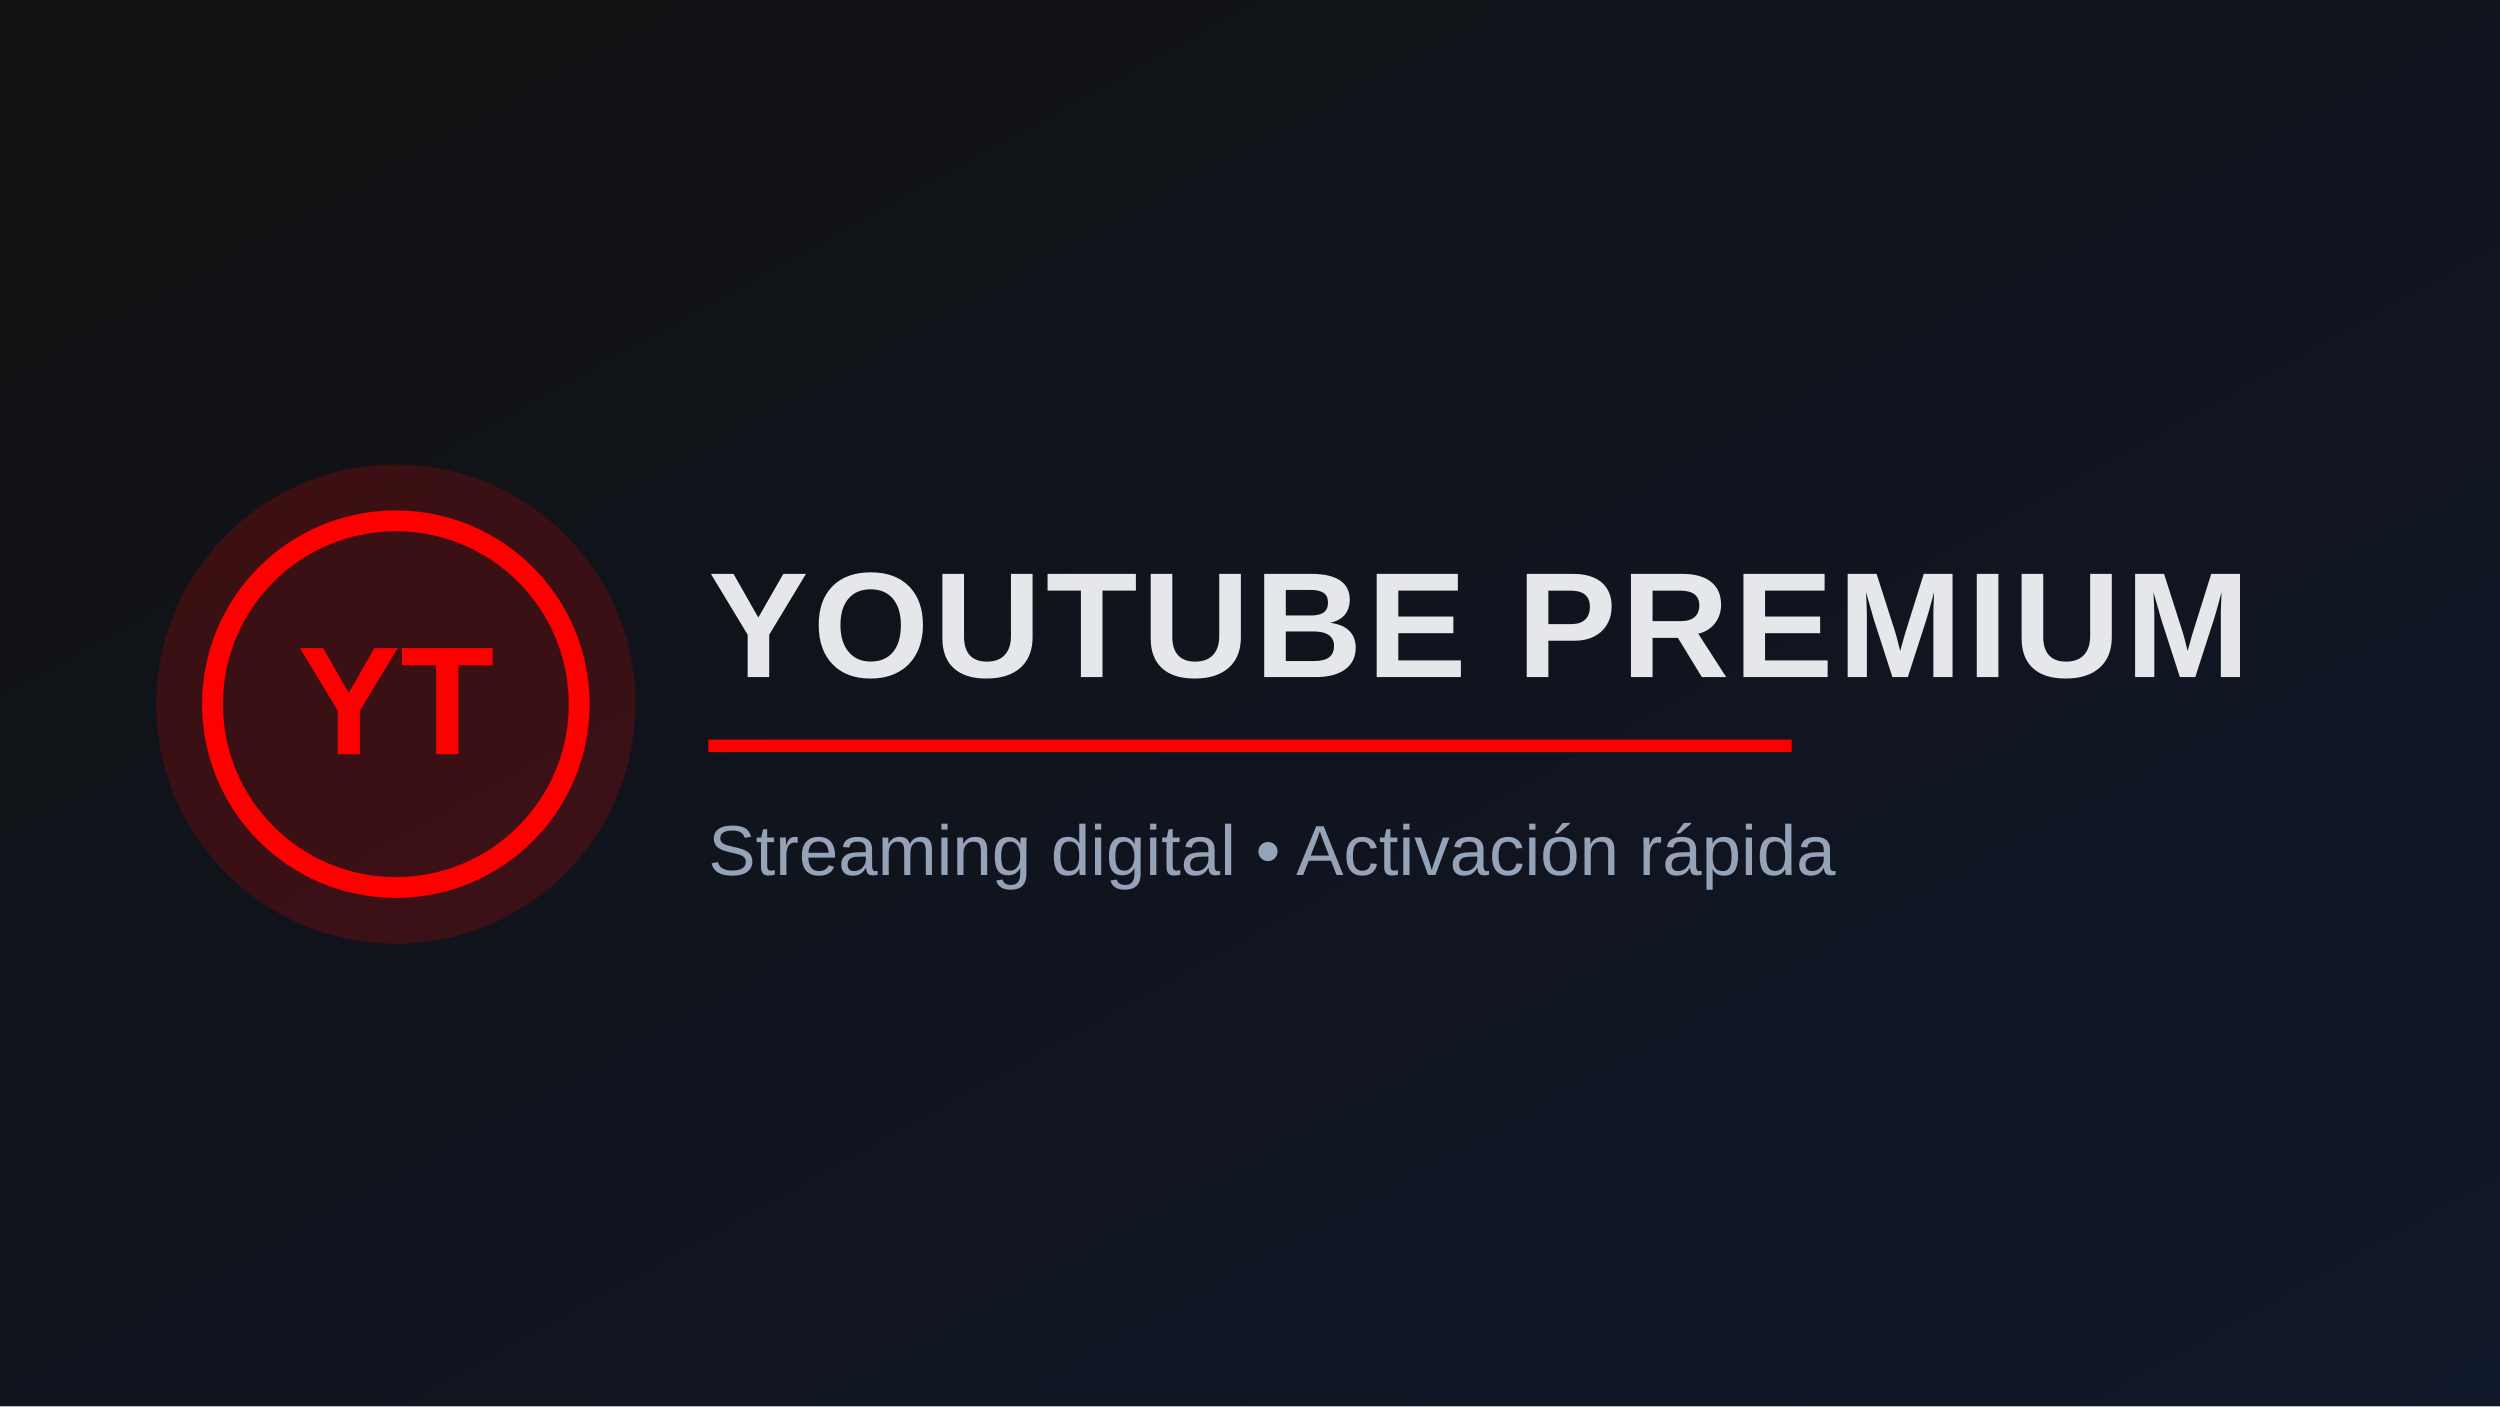
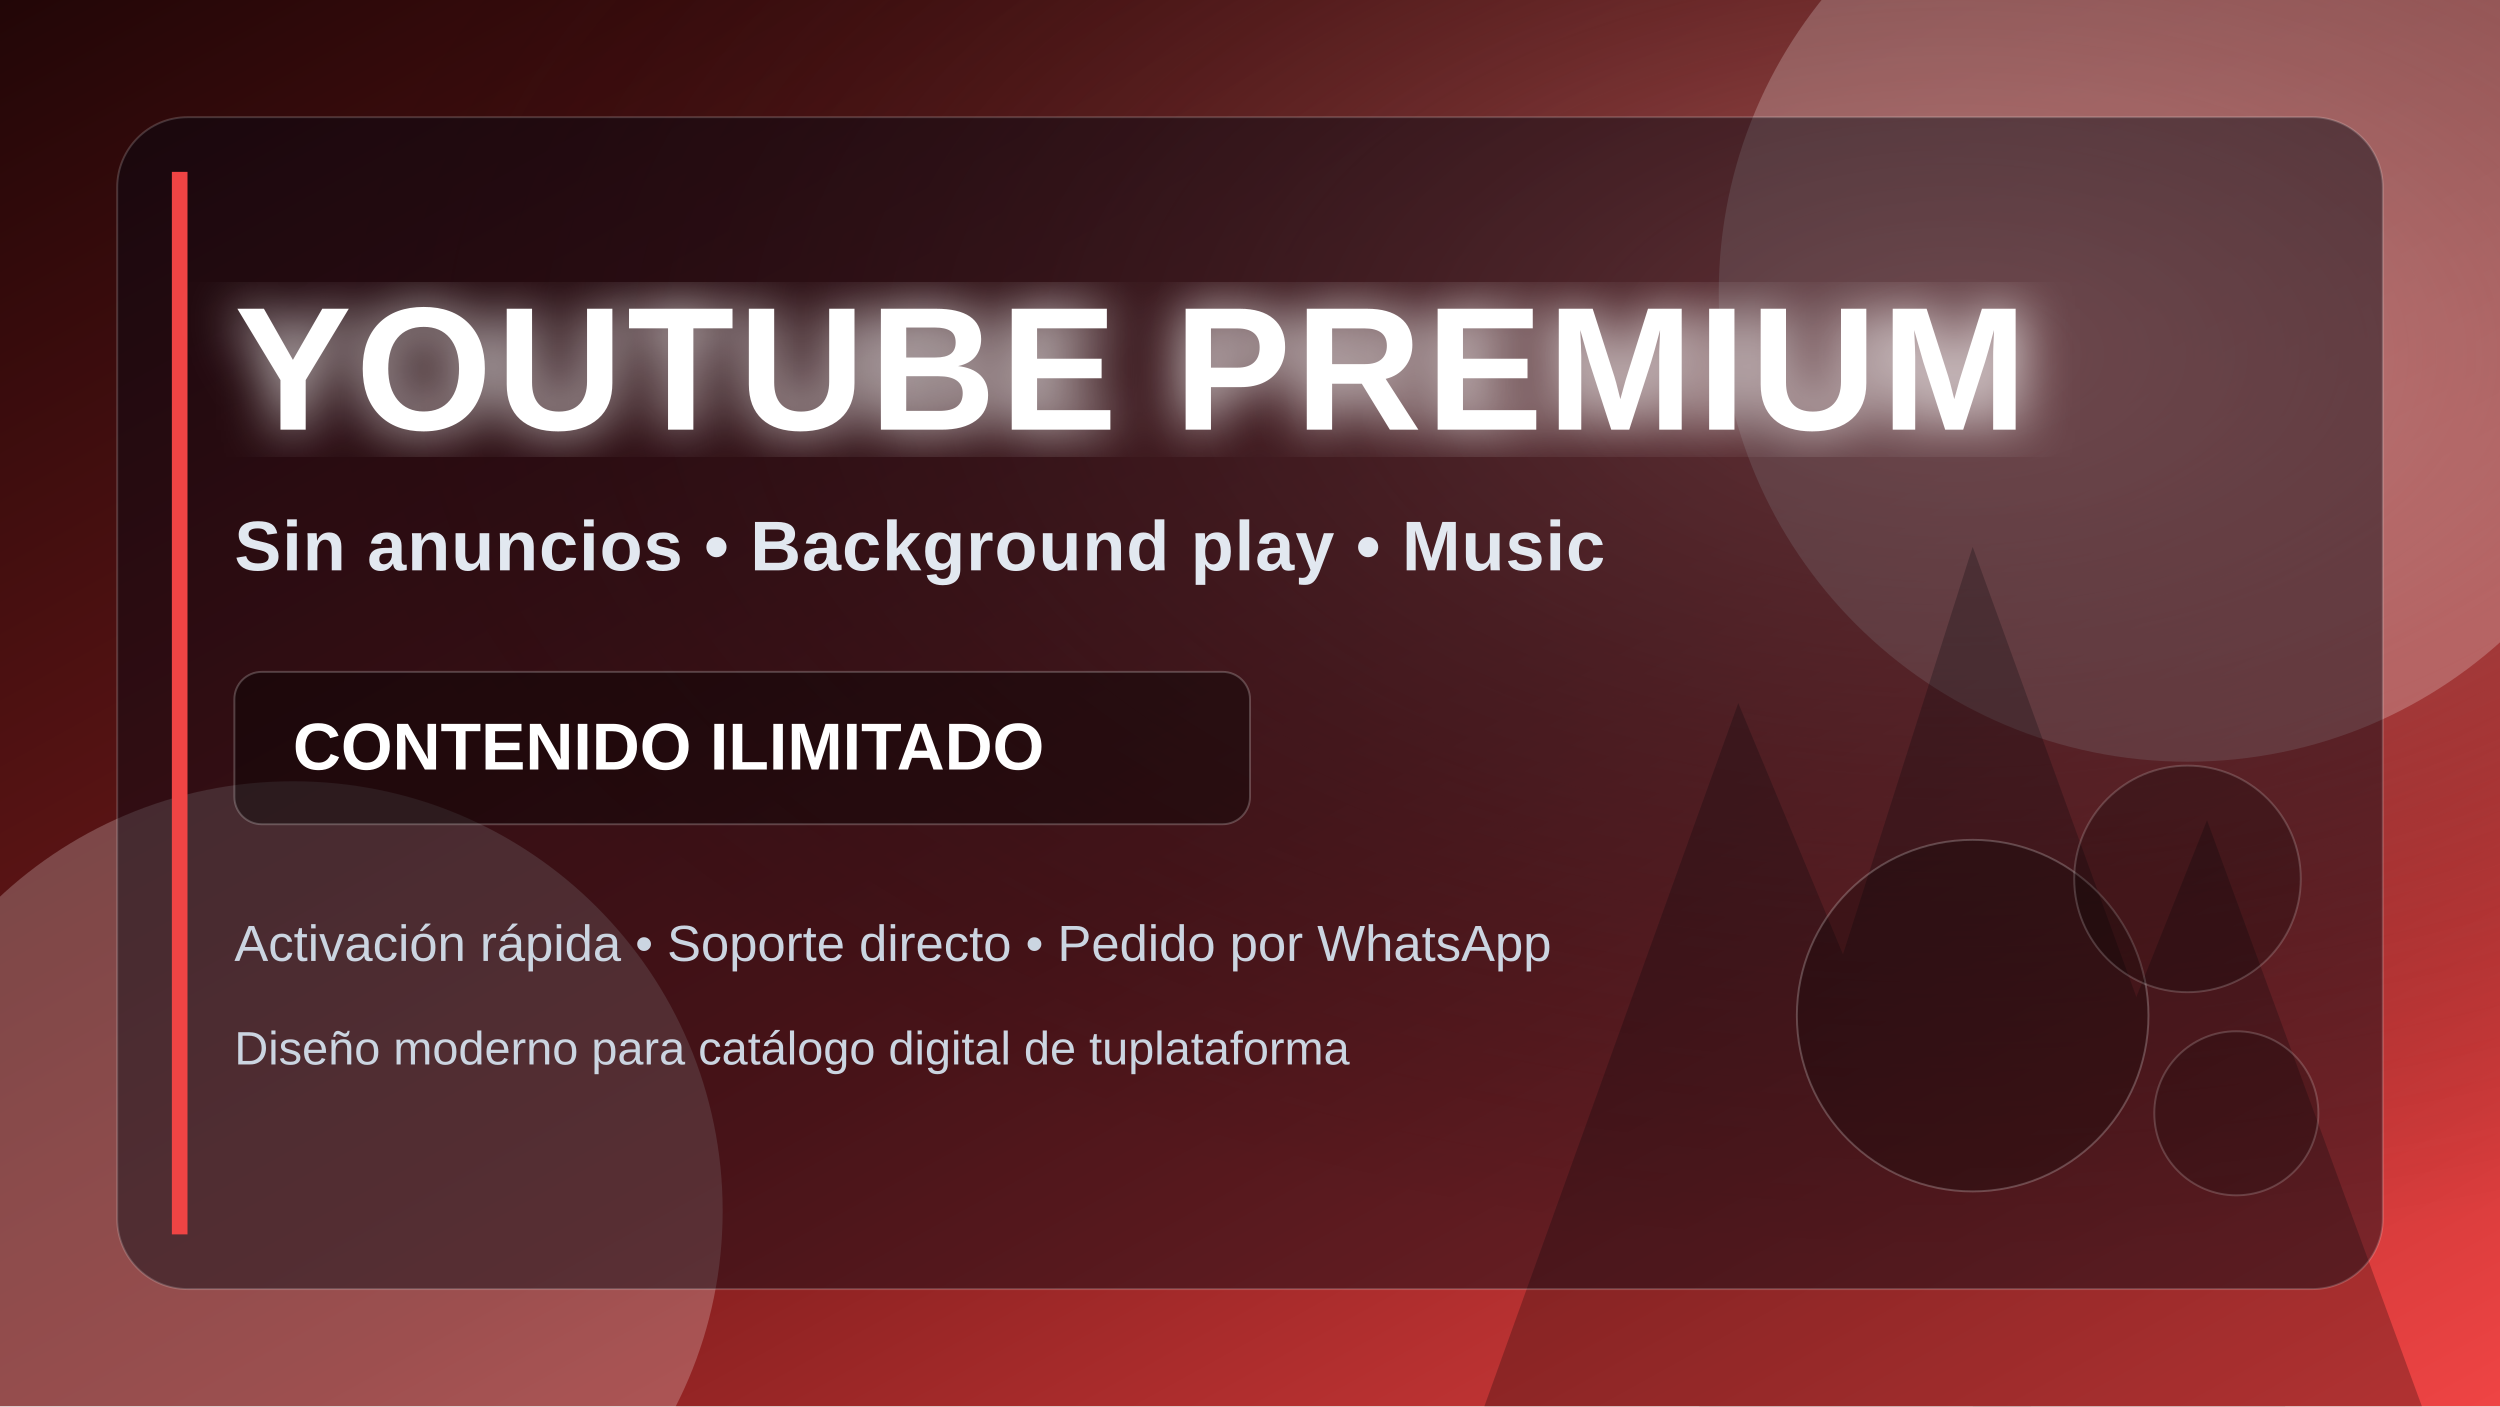
- <svg xmlns="http://www.w3.org/2000/svg" width="1200" height="675" viewBox="0 0 1200 675">
+ <svg xmlns="http://www.w3.org/2000/svg" width="1280" height="720" viewBox="0 0 1280 720" role="img" aria-label="YOUTUBE PREMIUM">
  <defs>
-     <linearGradient id="g" x1="0" y1="0" x2="1" y2="1">
-       <stop offset="0%" stop-color="#111111" />
-       <stop offset="100%" stop-color="#0F172A" />
+     <linearGradient id="bg" x1="0" y1="0" x2="1" y2="1">
+       <stop offset="0%" stop-color="#220607" />
+       <stop offset="55%" stop-color="#7F1D1D" />
+       <stop offset="100%" stop-color="#EF4444" />
    </linearGradient>
+     <radialGradient id="glow" cx="78%" cy="25%" r="65%">
+       <stop offset="0%" stop-color="#fca5a5" stop-opacity="0.48" />
+       <stop offset="100%" stop-color="#000" stop-opacity="0" />
+     </radialGradient>
+     <filter id="softGlow" x="-20%" y="-20%" width="140%" height="140%">
+       <feGaussianBlur stdDeviation="14" result="blur" />
+       <feMerge>
+         <feMergeNode in="blur" />
+         <feMergeNode in="SourceGraphic" />
+       </feMerge>
+     </filter>
  </defs>
-   <rect width="1200" height="675" fill="url(#g)" />
-   <circle cx="190" cy="338" r="115" fill="#FF0000" opacity="0.18" />
-   <circle cx="190" cy="338" r="88" fill="none" stroke="#FF0000" stroke-width="10" />
-   <text x="190" y="362" text-anchor="middle" fill="#FF0000" font-family="Arial Black, Arial" font-size="74" font-weight="900">YT</text>
-   <text x="340" y="325" fill="#E5E7EB" font-family="Arial Black, Arial" font-size="72" font-weight="900" letter-spacing="2">YOUTUBE PREMIUM</text>
-   <rect x="340" y="355" width="520" height="6" fill="#FF0000" />
-   <text x="340" y="420" fill="#94A3B8" font-family="Arial, sans-serif" font-size="34">Streaming digital • Activación rápida</text>
+   <rect width="1280" height="720" fill="url(#bg)" />
+   <rect width="1280" height="720" fill="url(#glow)" />
+   <g opacity="0.22">
+     <circle cx="1120" cy="150" r="240" fill="#ffffff" />
+     <circle cx="150" cy="620" r="220" fill="#ffffff" />
+   </g>
+   <g opacity="0.25">
+     <polygon points="760,720 890,360 1040,720" fill="#000" />
+     <polygon points="870,720 1010,280 1170,720" fill="#000" />
+     <polygon points="1010,720 1130,420 1240,720" fill="#000" />
+   </g>
+   <rect x="60" y="60" width="1160" height="600" rx="36" fill="rgba(3,7,18,0.45)" stroke="rgba(255,255,255,0.18)" />
+   <rect x="88" y="88" width="8" height="544" fill="#EF4444" />
+   <text x="120" y="220" fill="#fff" style="font-family:Arial,Helvetica,sans-serif;font-weight:900;font-size:90px;letter-spacing:2px;" filter="url(#softGlow)">YOUTUBE PREMIUM</text>
+   <text x="120" y="292" fill="#e2e8f0" style="font-family:Arial,Helvetica,sans-serif;font-weight:700;font-size:36px;letter-spacing:.5px;">Sin anuncios • Background play • Music</text>
+   <rect x="120" y="344" width="520" height="78" rx="14" fill="rgba(0,0,0,0.38)" stroke="rgba(255,255,255,0.22)" />
+   <text x="150" y="394" fill="#fff" style="font-family:Arial,Helvetica,sans-serif;font-weight:800;font-size:34px;">CONTENIDO ILIMITADO</text>
+   <text x="120" y="492" fill="#cbd5e1" style="font-family:Arial,Helvetica,sans-serif;font-size:26px;">Activación rápida • Soporte directo • Pedido por WhatsApp</text>
+   <text x="120" y="545" fill="#cbd5e1" style="font-family:Arial,Helvetica,sans-serif;font-size:24px;">Diseño moderno para catálogo digital de tuplataforma</text>
+   <g opacity="0.9">
+     <circle cx="1010" cy="520" r="90" fill="rgba(0,0,0,0.3)" stroke="rgba(255,255,255,0.25)" />
+     <circle cx="1120" cy="450" r="58" fill="rgba(0,0,0,0.28)" stroke="rgba(255,255,255,0.2)" />
+     <circle cx="1145" cy="570" r="42" fill="rgba(0,0,0,0.22)" stroke="rgba(255,255,255,0.2)" />
+   </g>
</svg>
